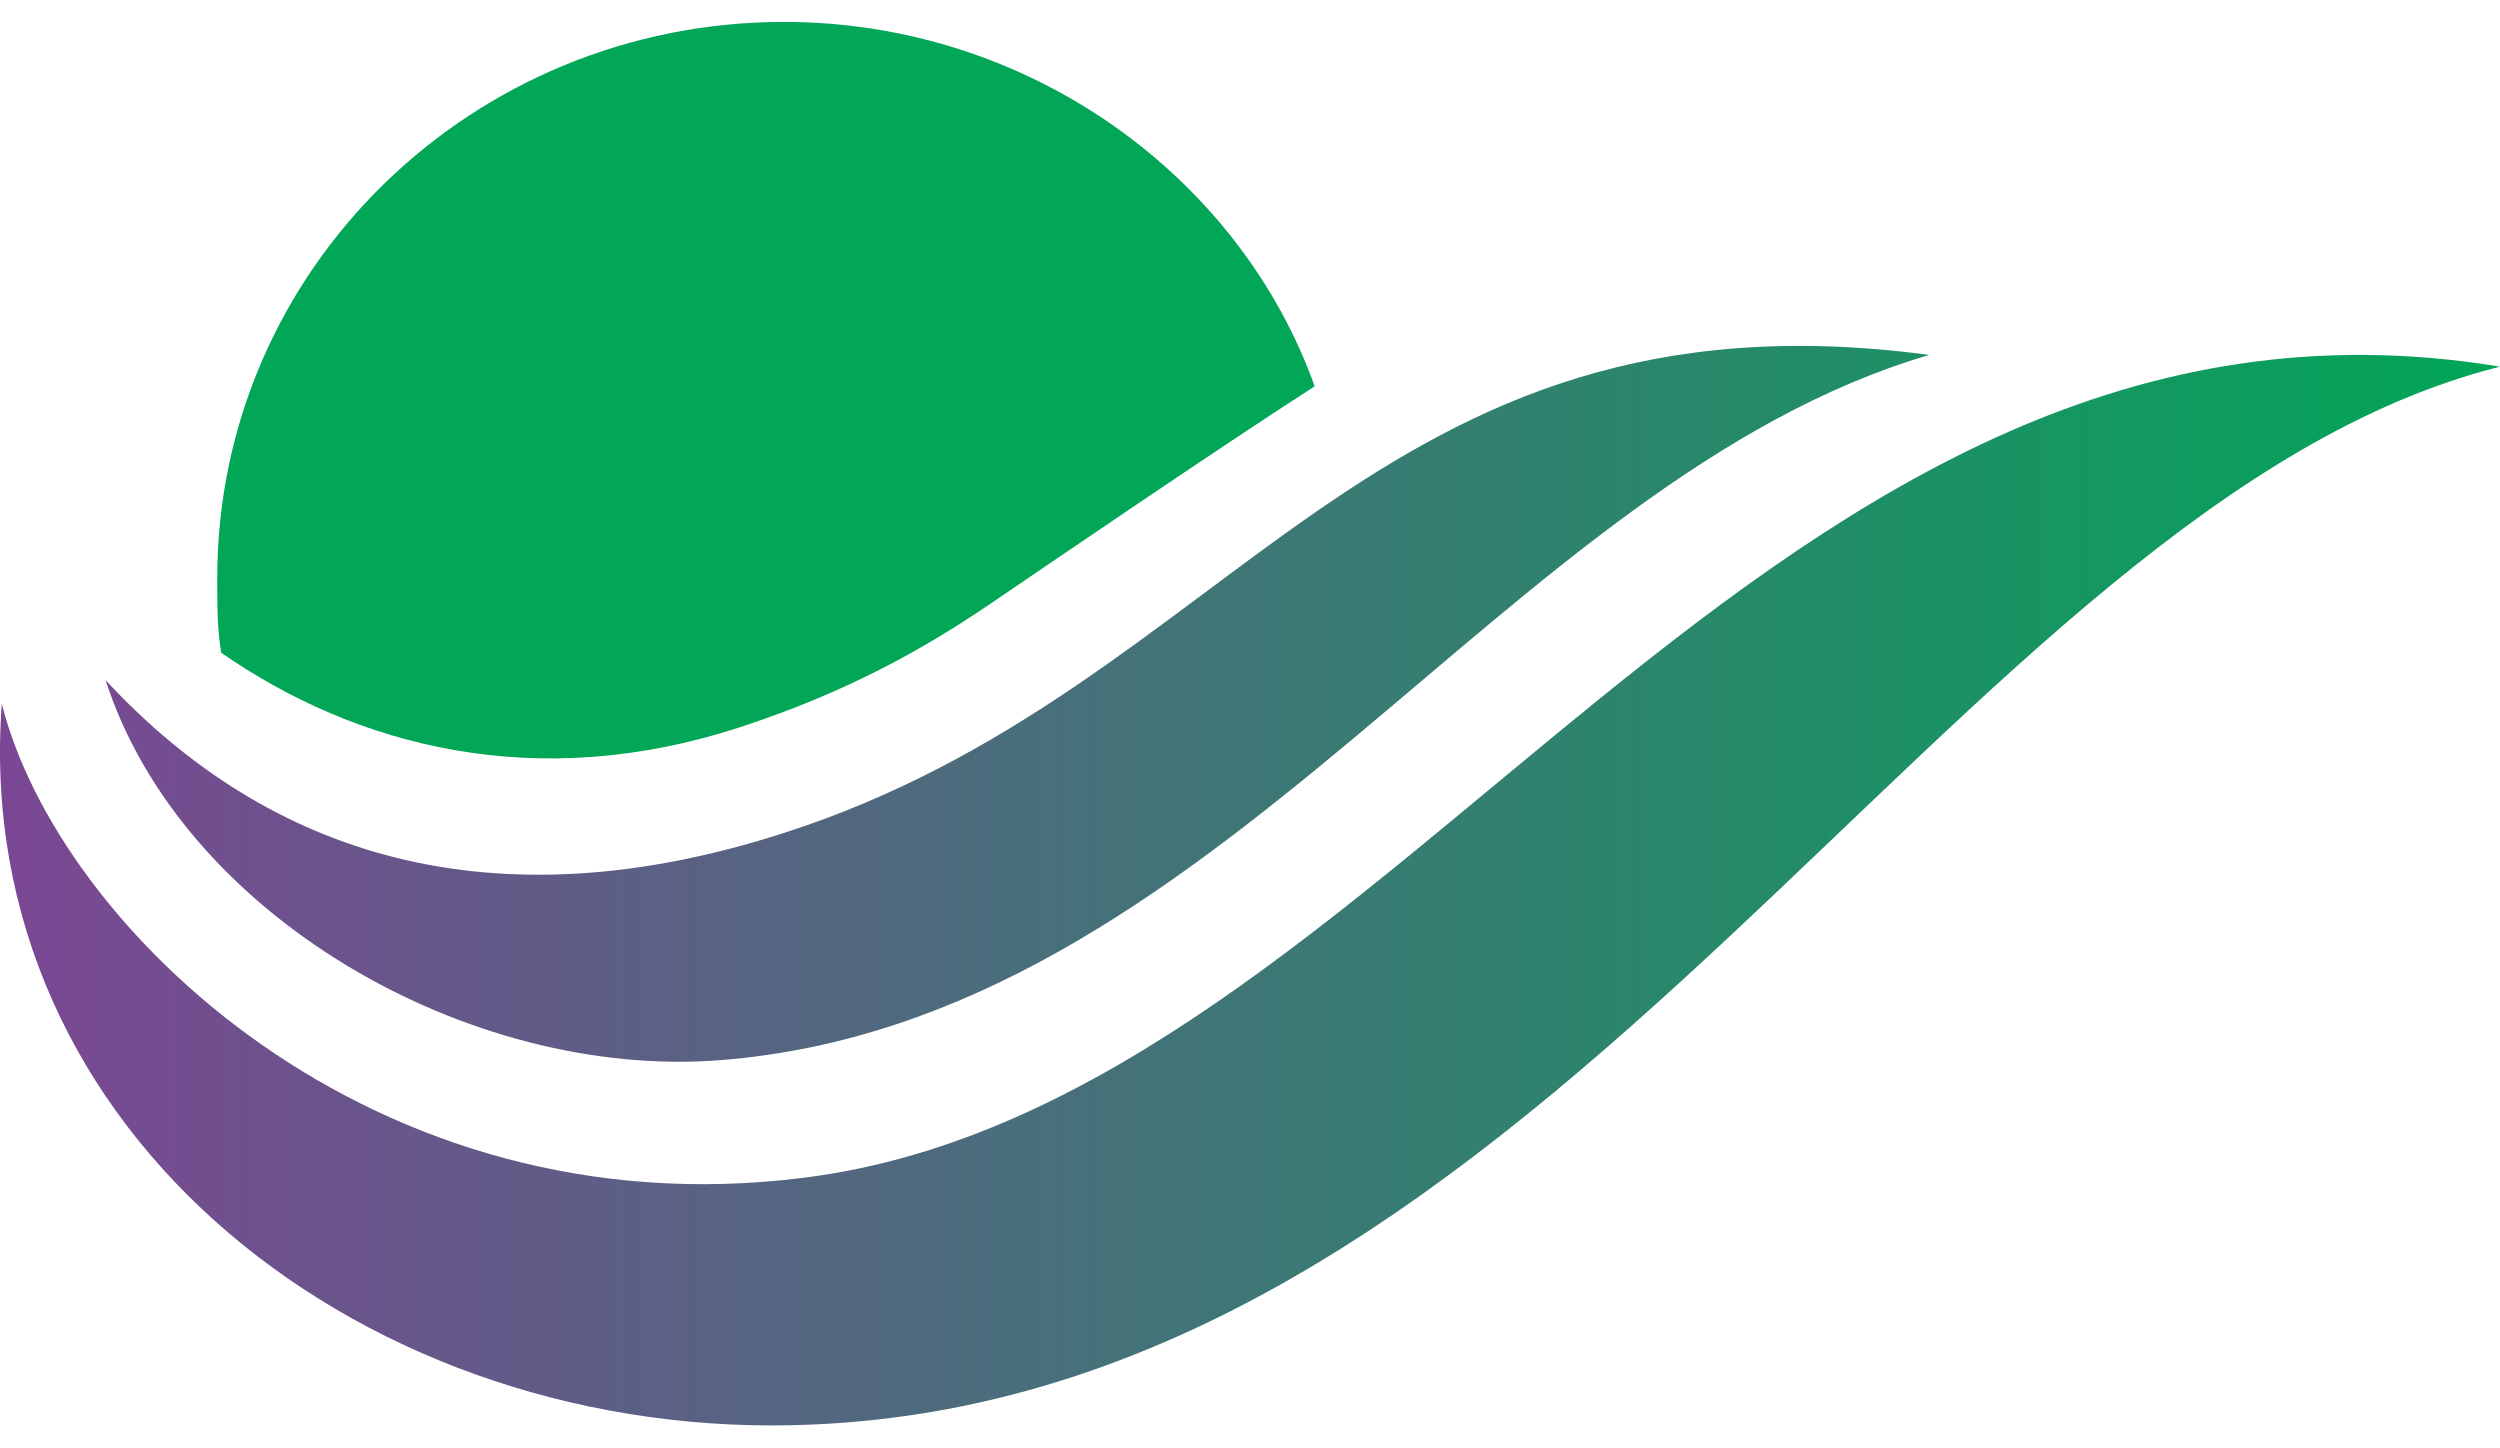
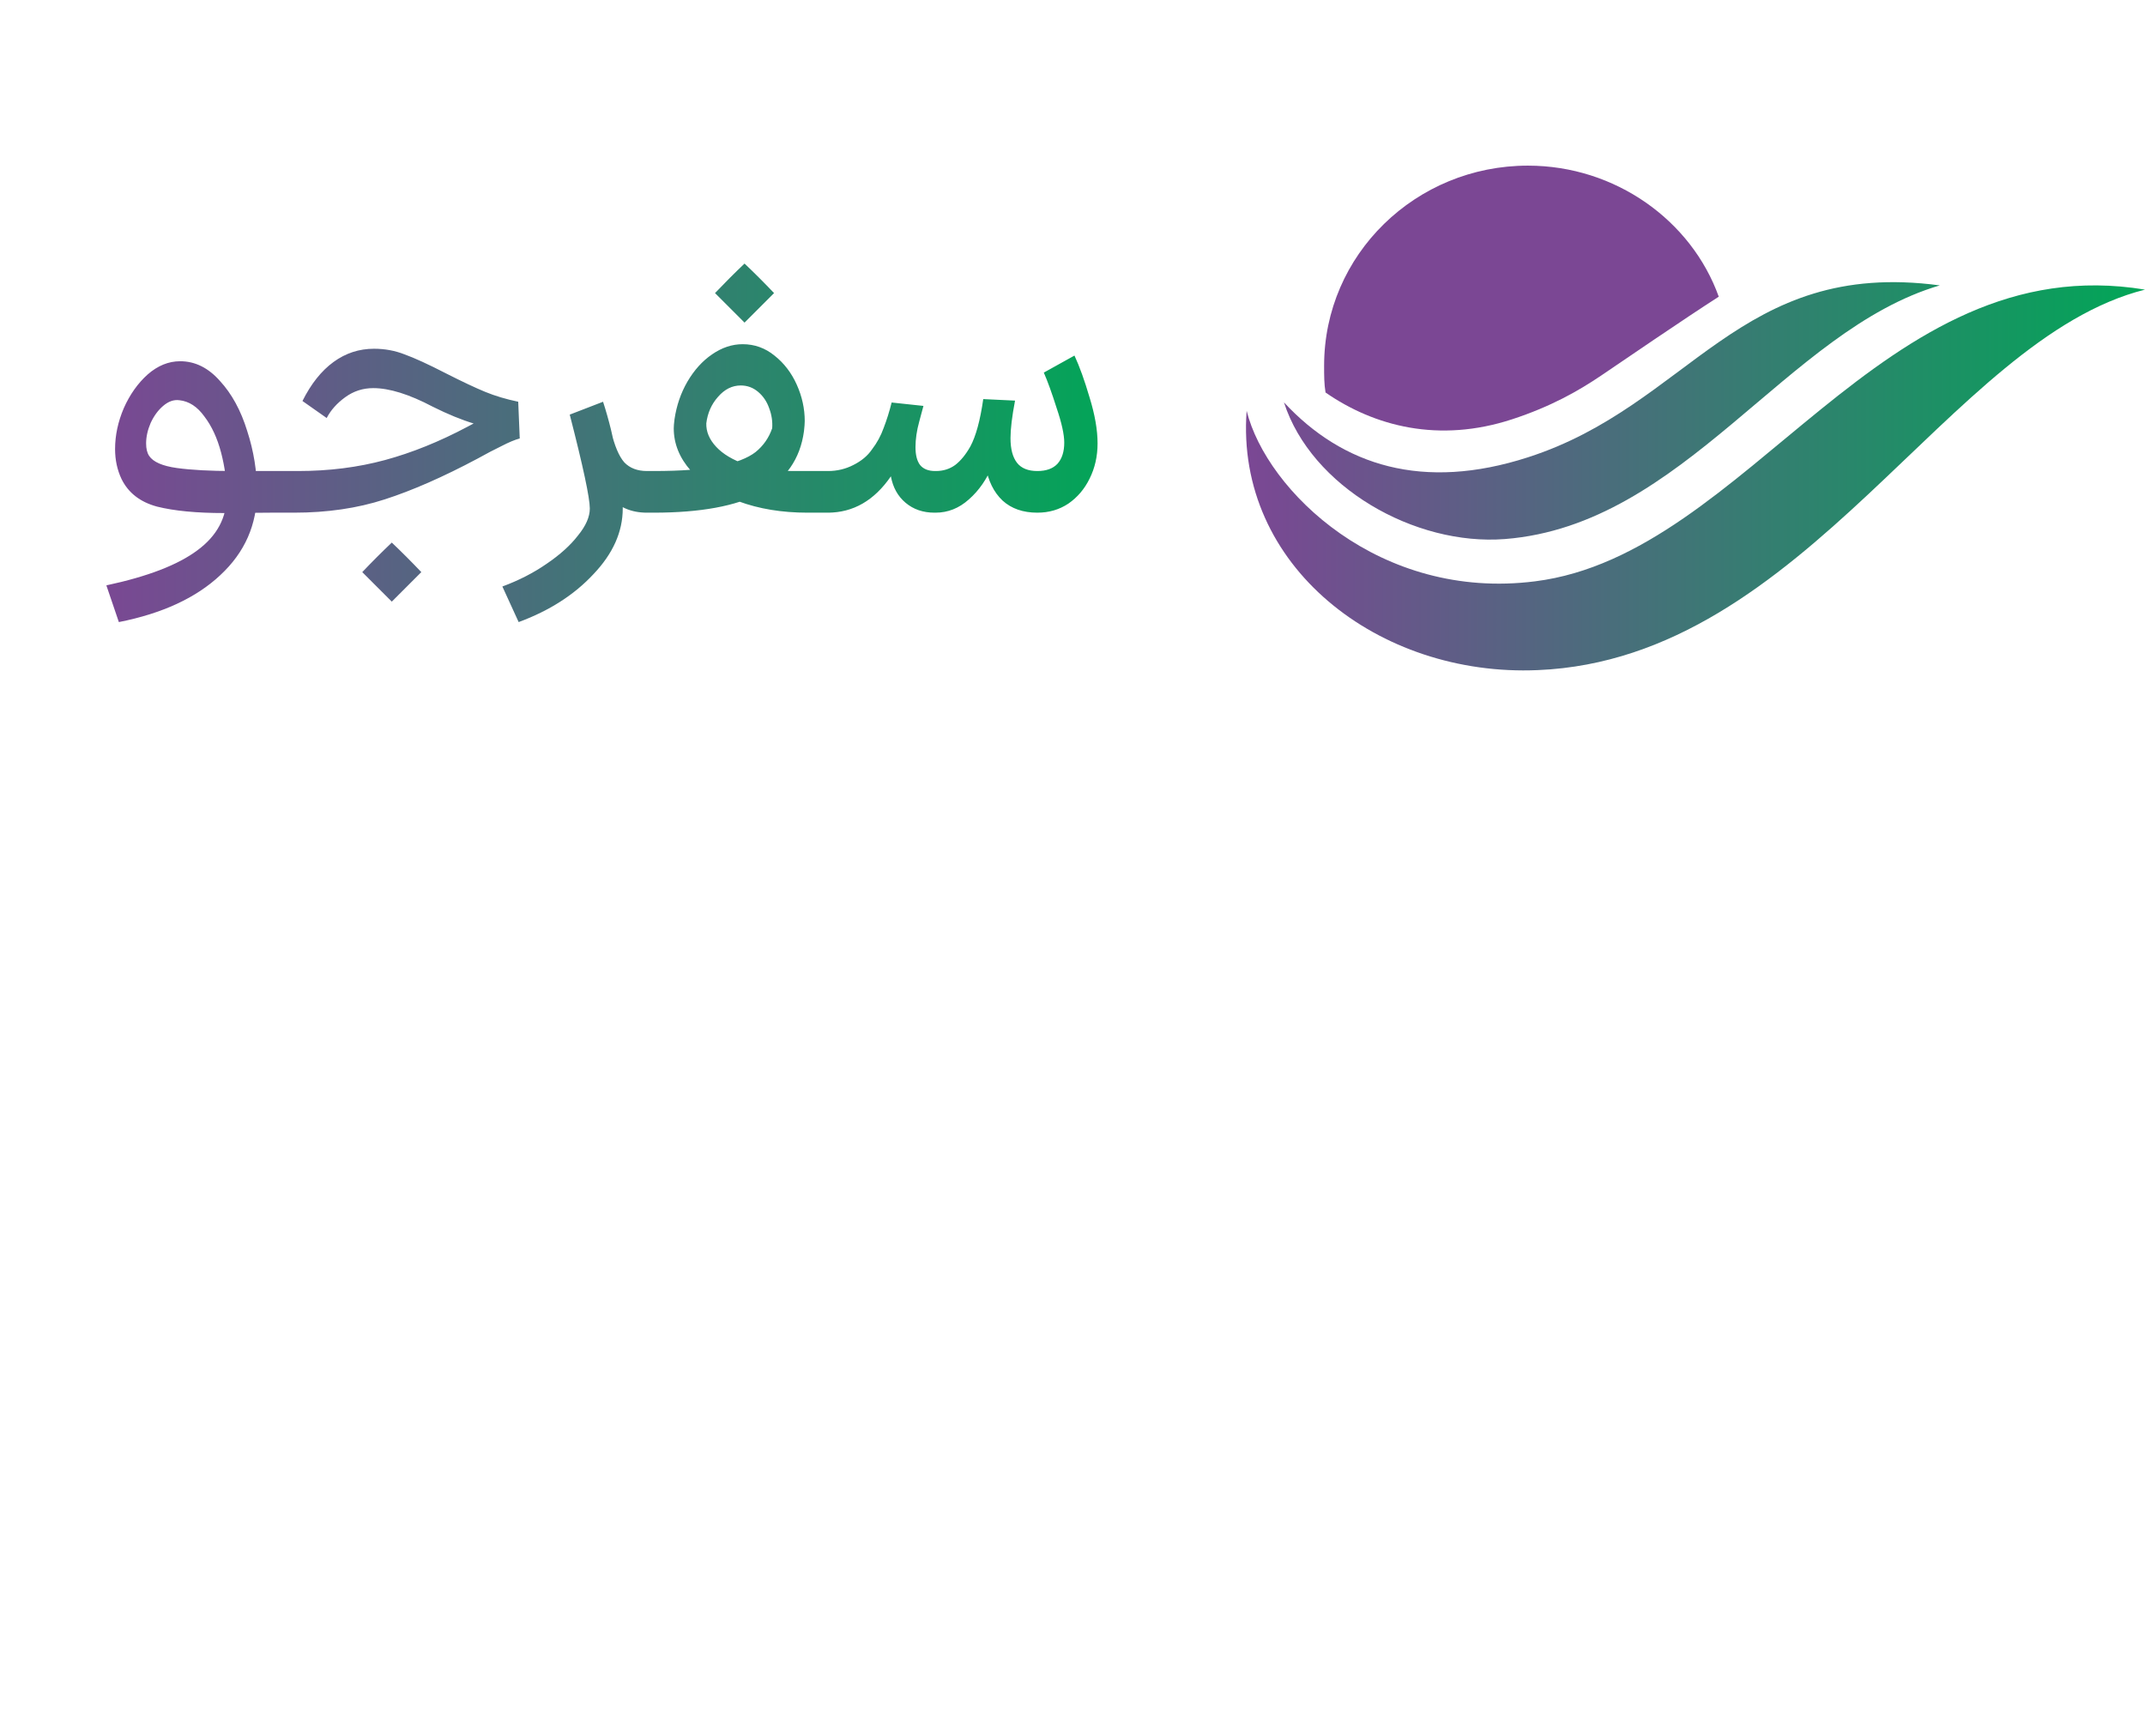
- <svg xmlns="http://www.w3.org/2000/svg" width="57" height="33" viewBox="0 0 57 33" fill="none">
-   <path d="M57 8.36C40.258 5.591 31.887 25.155 18.33 26.852C8.503 28.103 1.315 21.135 0.041 16.043C-0.687 25.87 8.412 32.927 18.512 32.48C35.527 31.766 44.535 11.487 57 8.36ZM43.989 8.092C31.25 6.395 28.157 15.685 17.875 18.991C11.232 21.135 6.137 19.527 2.407 15.507C4.135 20.867 10.687 24.619 16.419 24.172C27.793 23.279 34.253 10.951 43.989 8.092Z" fill="url(#paint0_linear_8684_61)" />
-   <path d="M16.873 16.58C19.33 15.776 21.058 14.793 22.514 13.811C23.697 13.007 27.883 10.148 29.975 8.808C28.247 3.984 23.424 0.5 17.874 0.5C10.777 0.5 4.953 6.128 4.953 13.185C4.953 13.811 4.953 14.347 5.044 14.883C8.138 17.027 12.232 18.099 16.873 16.58Z" fill="#01A657" />
+ <svg xmlns="http://www.w3.org/2000/svg" width="136" height="110" viewBox="0 0 136 110" fill="none">
+   <path d="M6.744 37.108C9.368 36.548 11.296 35.804 12.528 34.876C13.76 33.964 14.376 32.812 14.376 31.42C14.376 30.508 14.256 29.596 14.016 28.684C13.776 27.772 13.424 27.012 12.96 26.404C12.512 25.78 11.984 25.436 11.376 25.372C11.024 25.324 10.68 25.444 10.344 25.732C10.024 26.004 9.76 26.364 9.552 26.812C9.36 27.26 9.264 27.692 9.264 28.108C9.264 28.444 9.328 28.708 9.456 28.9C9.712 29.284 10.296 29.54 11.208 29.668C12.136 29.796 13.336 29.86 14.808 29.86H17.16L17.304 31.18L17.16 32.5L14.208 32.524C12.464 32.524 11.048 32.388 9.96 32.116C8.888 31.828 8.136 31.244 7.704 30.364C7.432 29.788 7.296 29.156 7.296 28.468C7.296 27.604 7.48 26.74 7.848 25.876C8.232 25.012 8.736 24.3 9.36 23.74C10 23.18 10.688 22.9 11.424 22.9C12.368 22.9 13.208 23.316 13.944 24.148C14.696 24.964 15.272 26.02 15.672 27.316C16.088 28.596 16.296 29.884 16.296 31.18C16.296 33.26 15.52 35.02 13.968 36.46C12.432 37.9 10.288 38.892 7.536 39.436L6.744 37.108ZM16.825 29.86H18.889C20.857 29.86 22.697 29.628 24.409 29.164C26.121 28.7 27.865 27.996 29.641 27.052C30.137 26.78 30.657 26.532 31.201 26.308C31.745 26.068 32.193 25.9 32.545 25.804L32.617 27.22C31.737 27.204 30.889 27.084 30.073 26.86C29.273 26.62 28.393 26.26 27.433 25.78C25.945 24.996 24.689 24.604 23.665 24.604C23.009 24.604 22.417 24.796 21.889 25.18C21.361 25.564 20.969 26.004 20.713 26.5L19.177 25.42C19.721 24.332 20.377 23.508 21.145 22.948C21.913 22.388 22.769 22.108 23.713 22.108C24.401 22.108 25.049 22.228 25.657 22.468C26.281 22.692 27.153 23.092 28.273 23.668C29.313 24.196 30.145 24.588 30.769 24.844C31.393 25.1 32.089 25.308 32.857 25.468L32.953 27.796C32.649 27.876 32.265 28.036 31.801 28.276C31.337 28.5 30.833 28.764 30.289 29.068C28.097 30.236 26.129 31.1 24.385 31.66C22.657 32.22 20.745 32.5 18.649 32.5H16.825V29.86ZM22.969 36.268C23.593 35.612 24.217 34.988 24.841 34.396C25.465 34.988 26.089 35.612 26.713 36.268L24.841 38.14L22.969 36.268ZM41.02 32.5C39.996 32.5 39.188 32.14 38.596 31.42C38.02 30.684 37.532 29.644 37.132 28.3L38.74 27.316C38.964 28.26 39.244 28.924 39.58 29.308C39.932 29.676 40.412 29.86 41.02 29.86H41.188L41.332 31.18L41.188 32.5H41.02ZM31.852 37.18C32.892 36.796 33.828 36.316 34.66 35.74C35.508 35.164 36.172 34.564 36.652 33.94C37.148 33.332 37.396 32.764 37.396 32.236C37.396 31.564 36.972 29.58 36.124 26.284L38.236 25.468C38.604 26.604 38.9 27.804 39.124 29.068C39.364 30.316 39.484 31.372 39.484 32.236C39.484 33.708 38.868 35.092 37.636 36.388C36.42 37.7 34.836 38.716 32.884 39.436L31.852 37.18ZM40.87 29.86H41.447C43.191 29.86 44.575 29.756 45.599 29.548C46.639 29.34 47.407 29.044 47.903 28.66C48.398 28.26 48.751 27.756 48.959 27.148C48.99 26.716 48.926 26.292 48.767 25.876C48.623 25.46 48.391 25.116 48.071 24.844C47.751 24.572 47.383 24.436 46.967 24.436C46.422 24.436 45.943 24.676 45.526 25.156C45.111 25.62 44.862 26.18 44.782 26.836C44.767 27.364 44.974 27.86 45.407 28.324C45.839 28.788 46.471 29.164 47.303 29.452C48.151 29.724 49.151 29.86 50.303 29.86H52.63L52.775 31.18L52.63 32.5H51.191C49.575 32.5 48.118 32.26 46.822 31.78C45.542 31.3 44.535 30.652 43.798 29.836C43.078 29.02 42.718 28.124 42.718 27.148C42.718 27.02 42.734 26.828 42.767 26.572C42.895 25.708 43.166 24.916 43.583 24.196C44.014 23.46 44.535 22.884 45.142 22.468C45.767 22.036 46.414 21.82 47.087 21.82C47.839 21.82 48.511 22.06 49.102 22.54C49.711 23.02 50.182 23.636 50.519 24.388C50.855 25.14 51.023 25.908 51.023 26.692C51.023 26.836 51.007 27.052 50.974 27.34C50.734 29.1 49.822 30.404 48.239 31.252C46.67 32.084 44.407 32.5 41.447 32.5H40.87V29.86ZM45.334 18.58C45.959 17.924 46.583 17.3 47.206 16.708C47.831 17.3 48.455 17.924 49.078 18.58L47.206 20.452L45.334 18.58ZM65.773 29.86C66.333 29.86 66.757 29.708 67.045 29.404C67.333 29.084 67.477 28.636 67.477 28.06C67.477 27.548 67.317 26.82 66.997 25.876C66.693 24.916 66.421 24.164 66.181 23.62L68.125 22.54C68.445 23.228 68.765 24.116 69.085 25.204C69.421 26.292 69.589 27.26 69.589 28.108C69.589 28.924 69.421 29.668 69.085 30.34C68.765 30.996 68.317 31.524 67.741 31.924C67.165 32.308 66.509 32.5 65.773 32.5H65.725V29.86H65.773ZM59.269 32.5V29.86H59.341C59.805 29.86 60.213 29.732 60.565 29.476C60.917 29.204 61.237 28.812 61.525 28.3C61.877 27.644 62.149 26.644 62.341 25.3L64.357 25.396C64.165 26.404 64.069 27.196 64.069 27.772C64.069 28.46 64.205 28.98 64.477 29.332C64.749 29.684 65.181 29.86 65.773 29.86H65.821L65.965 31.18L65.821 32.5H65.773C64.861 32.5 64.125 32.244 63.565 31.732C63.005 31.204 62.645 30.468 62.485 29.524L62.941 29.476C62.573 30.372 62.069 31.1 61.429 31.66C60.805 32.22 60.101 32.5 59.317 32.5H59.269ZM52.381 32.5L52.237 31.18L52.381 29.86H52.501C53.077 29.86 53.613 29.732 54.109 29.476C54.621 29.22 55.013 28.892 55.285 28.492C55.605 28.076 55.853 27.62 56.029 27.124C56.221 26.628 56.389 26.092 56.533 25.516L58.549 25.732C58.533 25.812 58.445 26.14 58.285 26.716C58.125 27.292 58.045 27.836 58.045 28.348C58.045 28.844 58.141 29.22 58.333 29.476C58.541 29.732 58.861 29.86 59.293 29.86H59.341L59.485 31.18L59.341 32.5H59.245C58.525 32.5 57.917 32.292 57.421 31.876C56.925 31.46 56.613 30.9 56.485 30.196C55.429 31.732 54.093 32.5 52.477 32.5H52.381Z" fill="url(#paint0_linear_9042_1219)" />
+   <path d="M136 18.36C119.258 15.591 110.887 35.155 97.33 36.852C87.503 38.103 80.315 31.135 79.041 26.043C78.313 35.87 87.412 42.927 97.512 42.48C114.527 41.766 123.535 21.487 136 18.36ZM122.989 18.092C110.25 16.395 107.156 25.685 96.875 28.991C90.233 31.135 85.137 29.527 81.407 25.507C83.135 30.867 89.687 34.619 95.419 34.172C106.793 33.279 113.253 20.951 122.989 18.092Z" fill="url(#paint1_linear_9042_1219)" />
+   <path d="M95.873 26.58C98.329 25.776 100.058 24.794 101.514 23.811C102.697 23.007 106.882 20.148 108.975 18.808C107.246 13.984 102.424 10.5 96.874 10.5C89.776 10.5 83.953 16.128 83.953 23.186C83.953 23.811 83.953 24.347 84.044 24.883C87.138 27.027 91.232 28.099 95.873 26.58Z" fill="#7B4794" />
  <defs>
-     <linearGradient id="paint0_linear_8684_61" x1="0" y1="20.194" x2="57" y2="20.194" gradientUnits="userSpaceOnUse">
+     <linearGradient id="paint0_linear_9042_1219" x1="6" y1="26.5" x2="71" y2="26.5" gradientUnits="userSpaceOnUse">
+       <stop stop-color="#7B4794" />
+       <stop offset="1" stop-color="#01A657" />
+     </linearGradient>
+     <linearGradient id="paint1_linear_9042_1219" x1="79" y1="30.194" x2="136" y2="30.194" gradientUnits="userSpaceOnUse">
      <stop stop-color="#7B4794" />
      <stop offset="1" stop-color="#01A657" />
    </linearGradient>
  </defs>
</svg>
